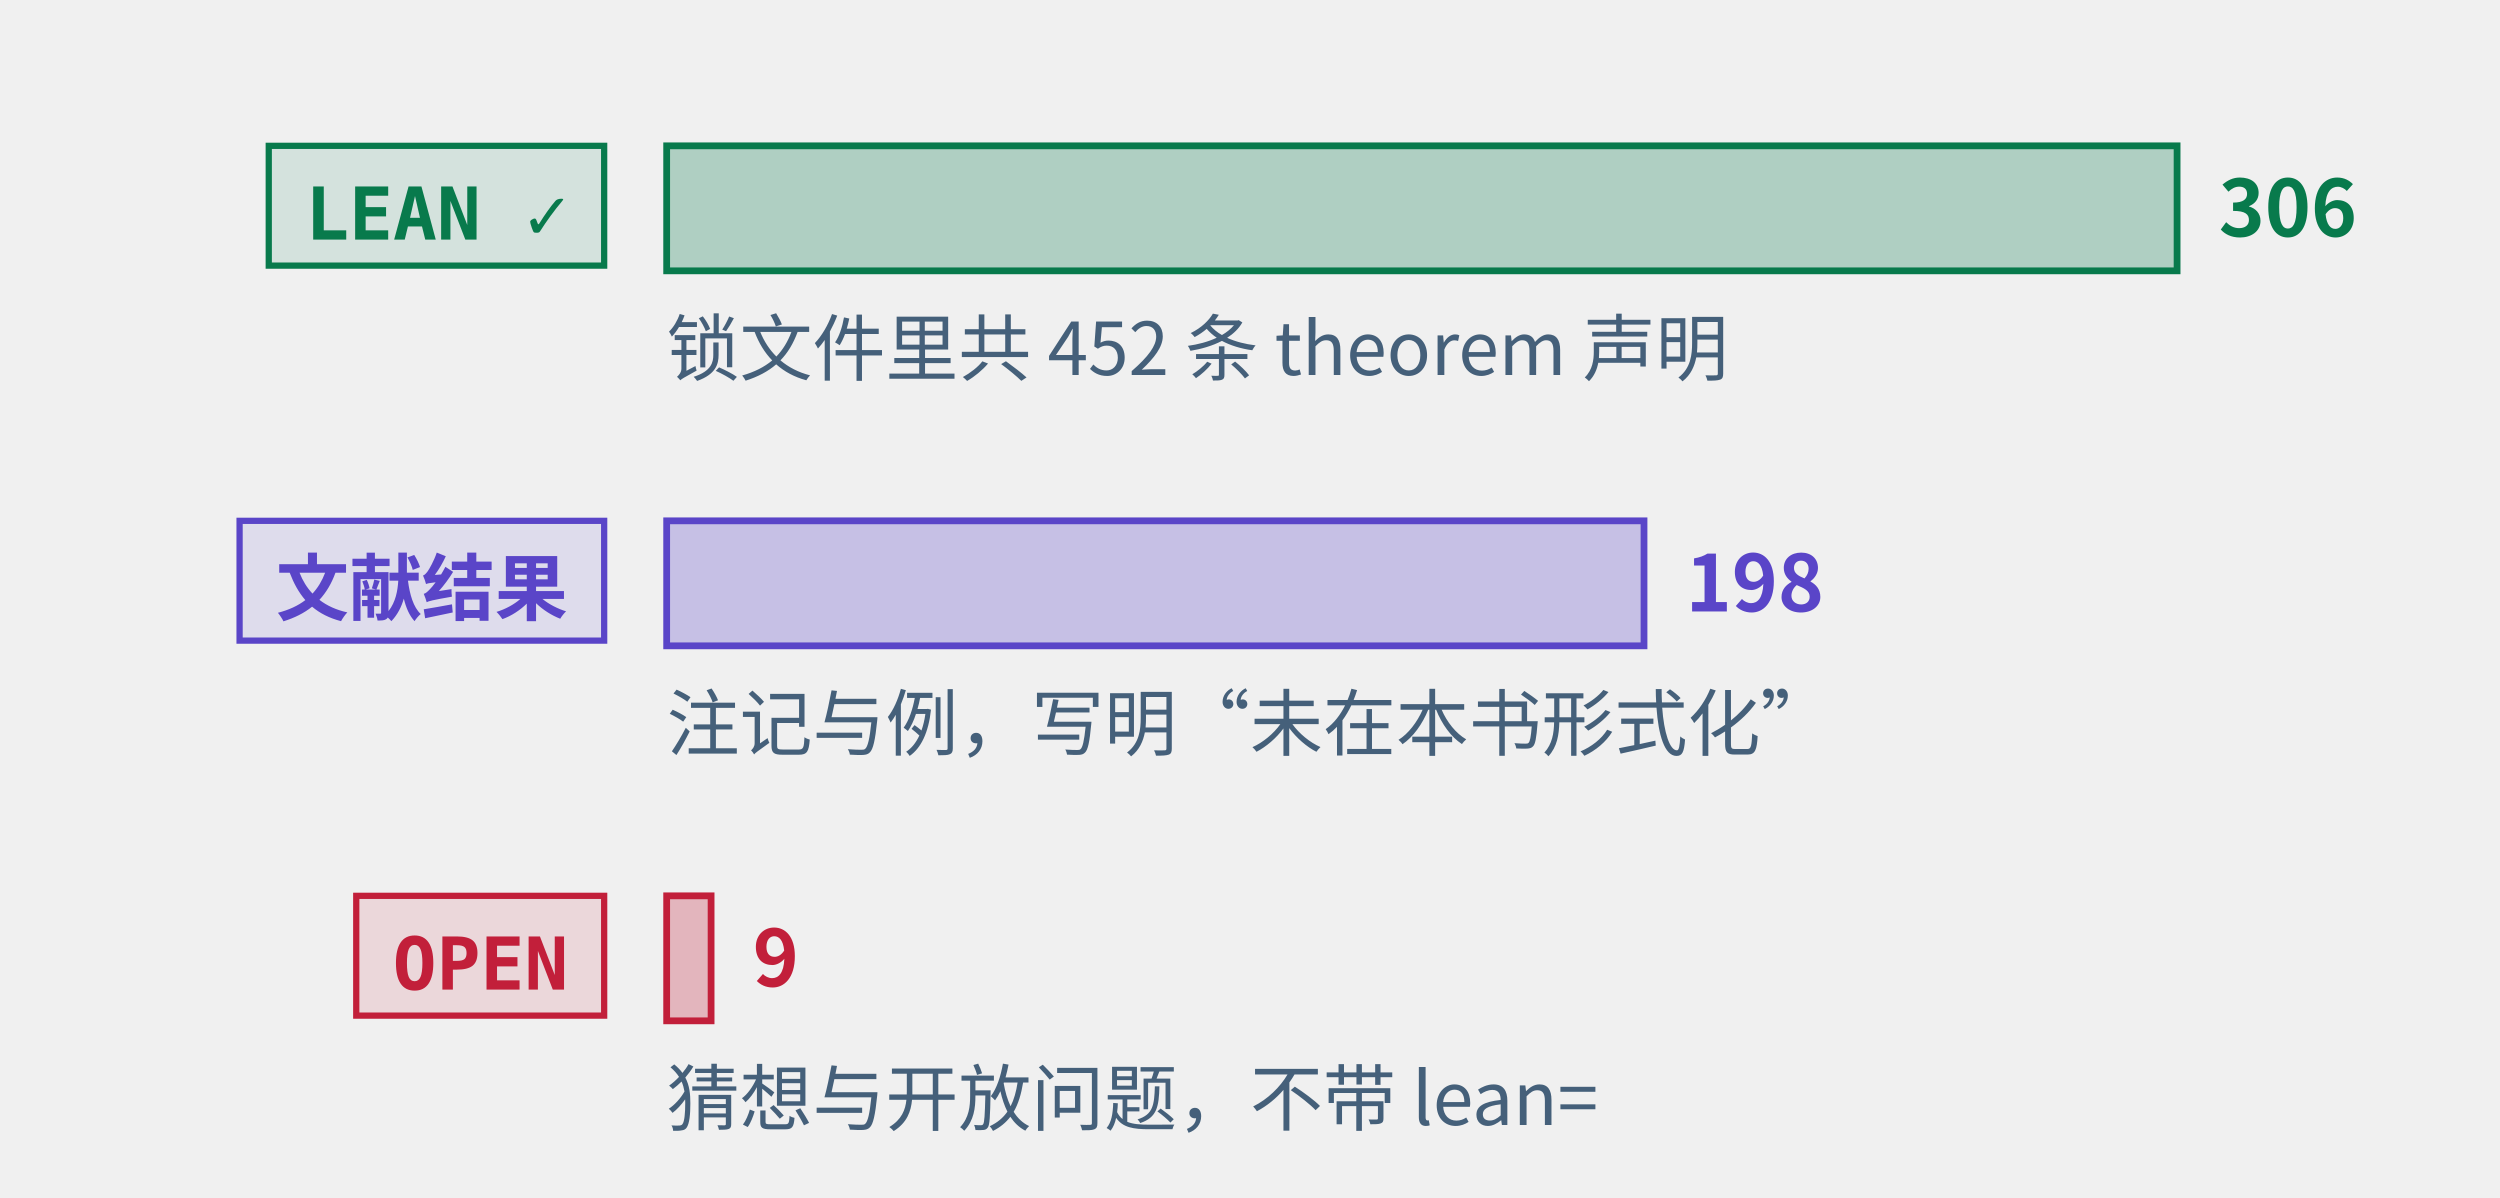
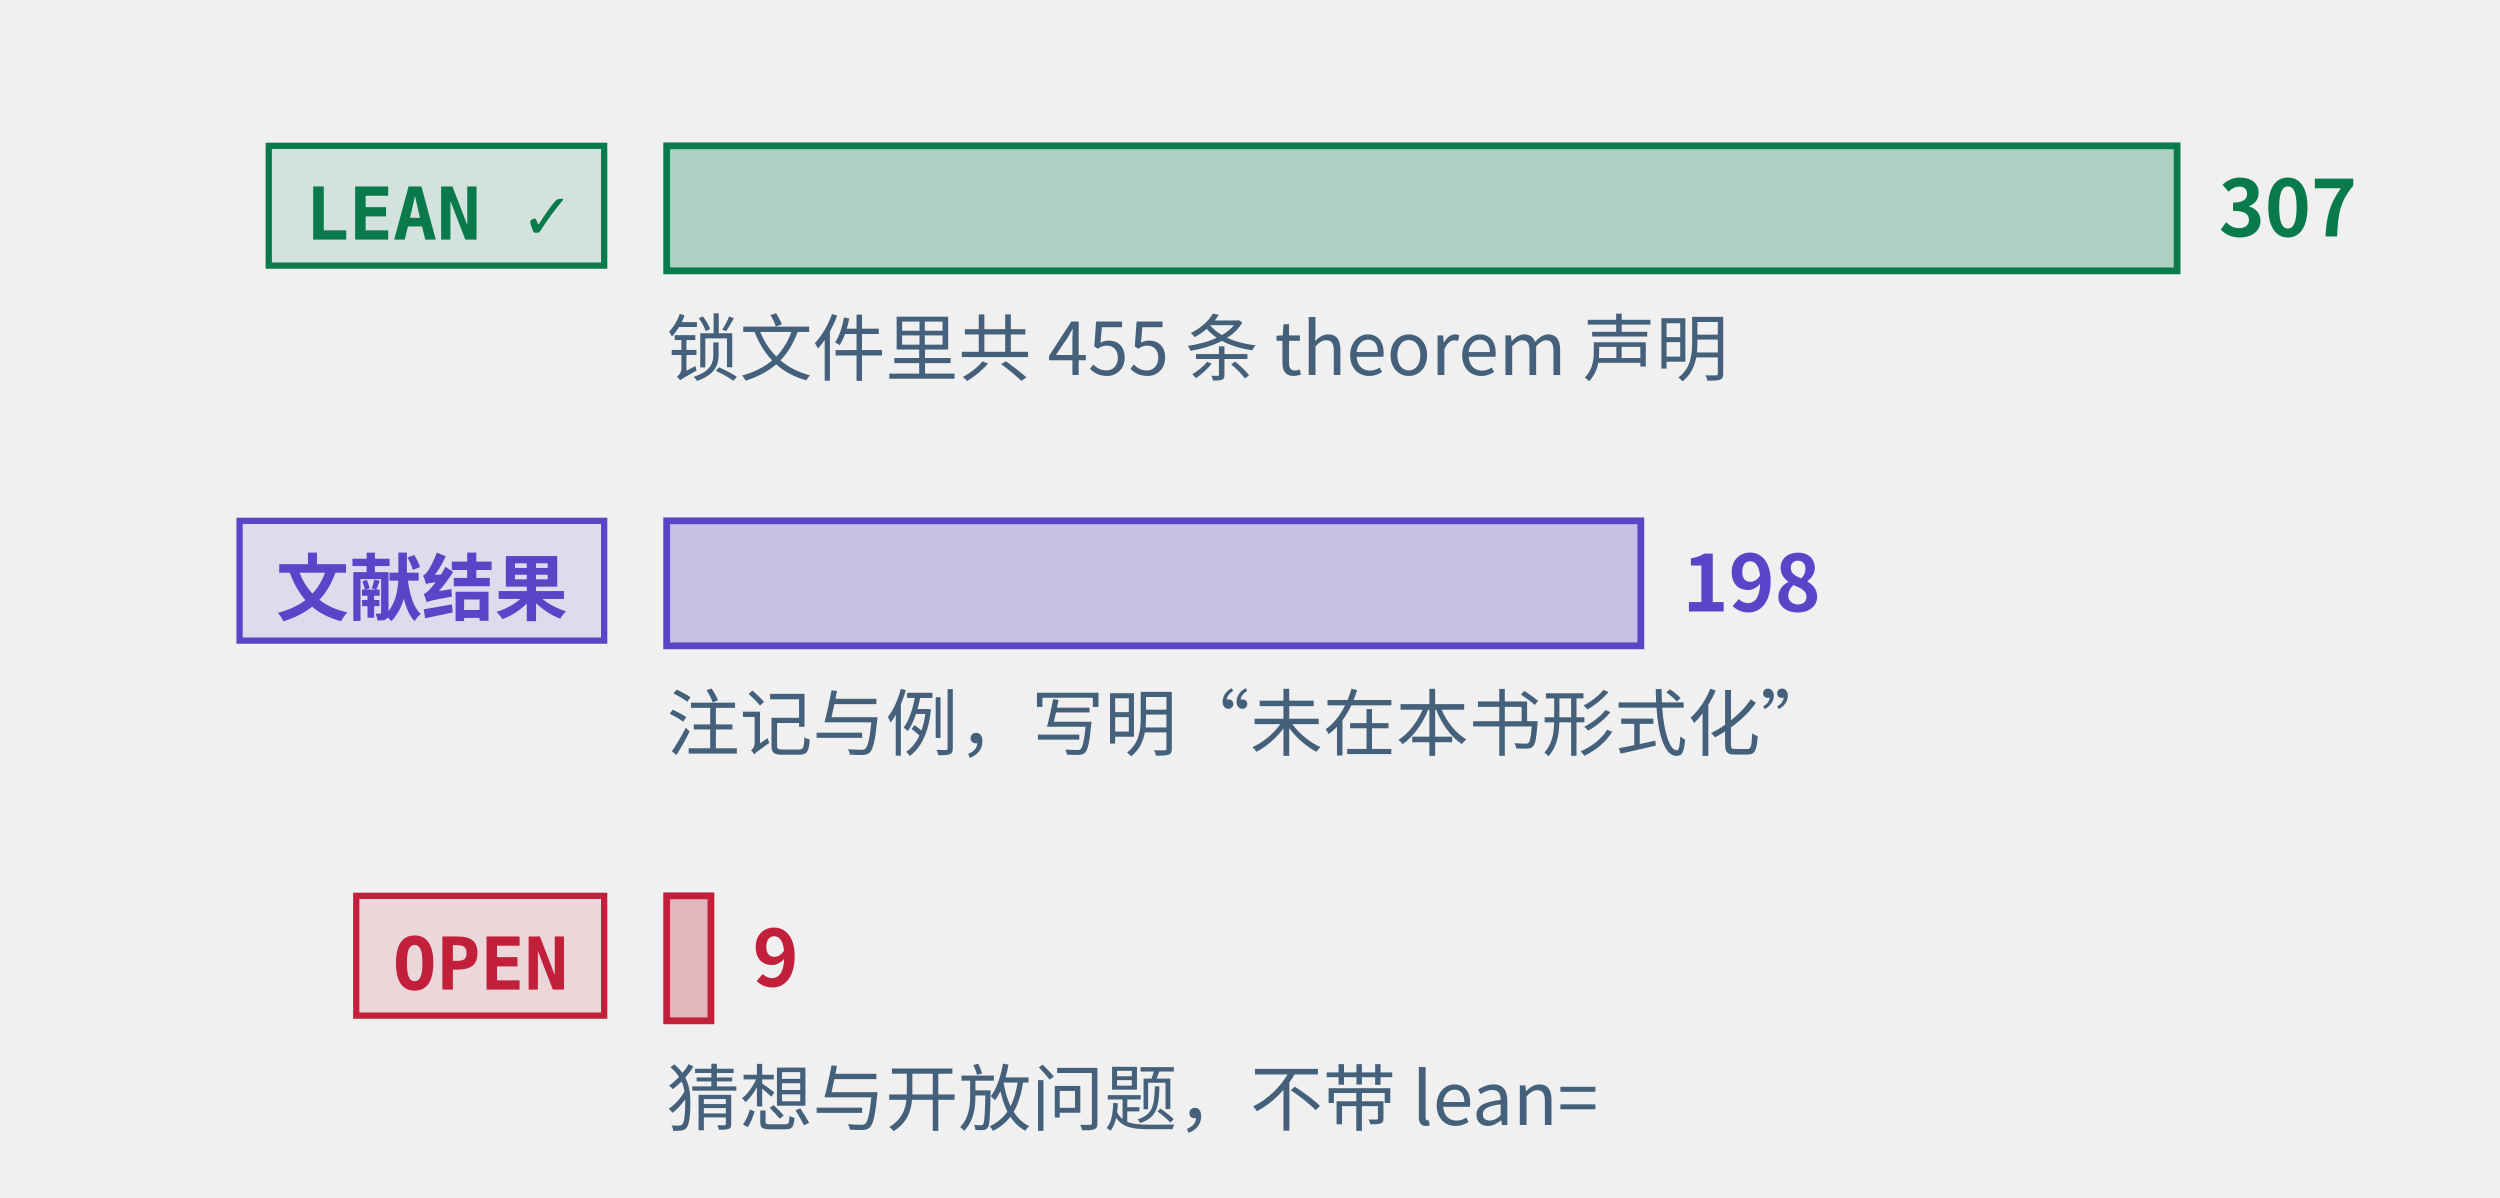
<svg xmlns="http://www.w3.org/2000/svg" class="tr-fig" data-tr-fig="prelude-three-tiers" data-lang="zh" viewBox="0 0 480 230" width="480" height="230" font-family="'Noto Sans SC', 'Noto Sans CJK SC', 'Source Sans 3', 'PingFang SC', 'Microsoft YaHei', system-ui, sans-serif" role="img" aria-label="三条横条，各配一个标签。最上面一条绿色，标签 LEAN ✓，是带 Lean 引用的定理、引理、命题与推论的条数，最长；中间一条紫色，标签“文献结果”，是标明文献结果的注记与例的条数；最下面一条红色，标签 OPEN，是开放猜想与开放问题的条数，很短。每条横条末端写着条数，绿色一条下面另注锁文件里 theorem 声明的条数。">
  <style>.ts-ink{stroke:#0b1622}.tf-ink{fill:#0b1622}.ts-dim{stroke:#45607a}.tf-dim{fill:#45607a}.ts-faint{stroke:#9db3c4}.tf-faint{fill:#9db3c4}.ts-edge{stroke:#b9d0dd}.tf-edge{fill:#b9d0dd}.ts-hot{stroke:#5f9bb5}.tf-hot{fill:#5f9bb5}.ts-bg{stroke:#ffffff}.tf-bg{fill:#ffffff}.ts-panel{stroke:#eef5f9}.tf-panel{fill:#eef5f9}.ts-sheet{stroke:#f7fbfd}.tf-sheet{fill:#f7fbfd}.ts-cyan{stroke:#007c8a}.tf-cyan{fill:#007c8a}.ts-magenta{stroke:#b0128f}.tf-magenta{fill:#b0128f}.ts-amber{stroke:#946200}.tf-amber{fill:#946200}.ts-violet{stroke:#5a45c8}.tf-violet{fill:#5a45c8}.ts-ok{stroke:#087a4c}.tf-ok{fill:#087a4c}.ts-warn{stroke:#c21f3a}.tf-warn{fill:#c21f3a}.ts-blue{stroke:#1d5fd0}.tf-blue{fill:#1d5fd0}.ts-orange{stroke:#b85410}.tf-orange{fill:#b85410}.ts-sigma{stroke:#28405a}.tf-sigma{fill:#28405a}@media (prefers-color-scheme:dark){.ts-ink{stroke:#d4efff}.tf-ink{fill:#d4efff}.ts-dim{stroke:#6f8ea5}.tf-dim{fill:#6f8ea5}.ts-faint{stroke:#34506a}.tf-faint{fill:#34506a}.ts-edge{stroke:#143049}.tf-edge{fill:#143049}.ts-hot{stroke:#1f5d7c}.tf-hot{fill:#1f5d7c}.ts-bg{stroke:#03060c}.tf-bg{fill:#03060c}.ts-panel{stroke:#07101b}.tf-panel{fill:#07101b}.ts-sheet{stroke:#050c16}.tf-sheet{fill:#050c16}.ts-cyan{stroke:#19f0ff}.tf-cyan{fill:#19f0ff}.ts-magenta{stroke:#ff2fd0}.tf-magenta{fill:#ff2fd0}.ts-amber{stroke:#ffc83d}.tf-amber{fill:#ffc83d}.ts-violet{stroke:#9d8cff}.tf-violet{fill:#9d8cff}.ts-ok{stroke:#46ffb2}.tf-ok{fill:#46ffb2}.ts-warn{stroke:#ff5064}.tf-warn{fill:#ff5064}.ts-blue{stroke:#2a7bff}.tf-blue{fill:#2a7bff}.ts-orange{stroke:#ff8a3c}.tf-orange{fill:#ff8a3c}.ts-sigma{stroke:#cfe3ff}.tf-sigma{fill:#cfe3ff}}</style>
  <rect x="51.6" y="28" width="64.4" height="23" class="ts-ok tf-ok" stroke-width="1.2" fill-opacity="0.12" />
  <text class="tf-ok tr-fig-mono" x="58.6" y="46" font-size="14" font-family="'JetBrains Mono', 'DejaVu Sans Mono', ui-monospace, Menlo, Consolas, monospace" font-weight="600">LEAN ✓</text>
  <rect x="128" y="28" width="290" height="24" class="ts-ok tf-ok" stroke-width="1.3" fill-opacity="0.28" />
-   <text class="tf-ok" x="426" y="45.4" font-size="15" font-weight="600">306</text>
+   <text class="tf-ok" x="426" y="45.4" font-size="15" font-weight="600">307</text>
  <rect x="46" y="100" width="70" height="23" class="ts-violet tf-violet" stroke-width="1.2" fill-opacity="0.12" />
  <text class="tf-violet tr-fig-mono" x="53" y="118" font-size="14" font-family="'JetBrains Mono', 'DejaVu Sans Mono', ui-monospace, Menlo, Consolas, monospace" font-weight="600">文献结果</text>
-   <rect x="128" y="100" width="187.65" height="24" class="ts-violet tf-violet" stroke-width="1.3" fill-opacity="0.28" />
-   <text class="tf-violet" x="323.65" y="117.4" font-size="15" font-weight="600">198</text>
+   <rect x="128" y="100" width="187.04" height="24" class="ts-violet tf-violet" stroke-width="1.3" fill-opacity="0.28" />
+   <text class="tf-violet" x="323.04" y="117.4" font-size="15" font-weight="600">198</text>
  <rect x="68.4" y="172" width="47.6" height="23" class="ts-warn tf-warn" stroke-width="1.2" fill-opacity="0.12" />
  <text class="tf-warn tr-fig-mono" x="75.4" y="190" font-size="14" font-family="'JetBrains Mono', 'DejaVu Sans Mono', ui-monospace, Menlo, Consolas, monospace" font-weight="600">OPEN</text>
-   <rect x="128" y="172" width="8.53" height="24" class="ts-warn tf-warn" stroke-width="1.3" fill-opacity="0.28" />
-   <text class="tf-warn" x="144.53" y="189.4" font-size="15" font-weight="600">9</text>
-   <text class="tf-dim" x="128" y="72" font-size="14">锁文件里共 452 条 theorem 声明</text>
+   <rect x="128" y="172" width="8.5" height="24" class="ts-warn tf-warn" stroke-width="1.3" fill-opacity="0.28" />
+   <text class="tf-warn" x="144.5" y="189.4" font-size="15" font-weight="600">9</text>
+   <text class="tf-dim" x="128" y="72" font-size="14">锁文件里共 455 条 theorem 声明</text>
  <text class="tf-dim" x="128" y="144" font-size="14">注记与例，写明“未在本书形式化”</text>
  <text class="tf-dim" x="128" y="216" font-size="14">猜想与开放问题，不带 lean=</text>
</svg>
